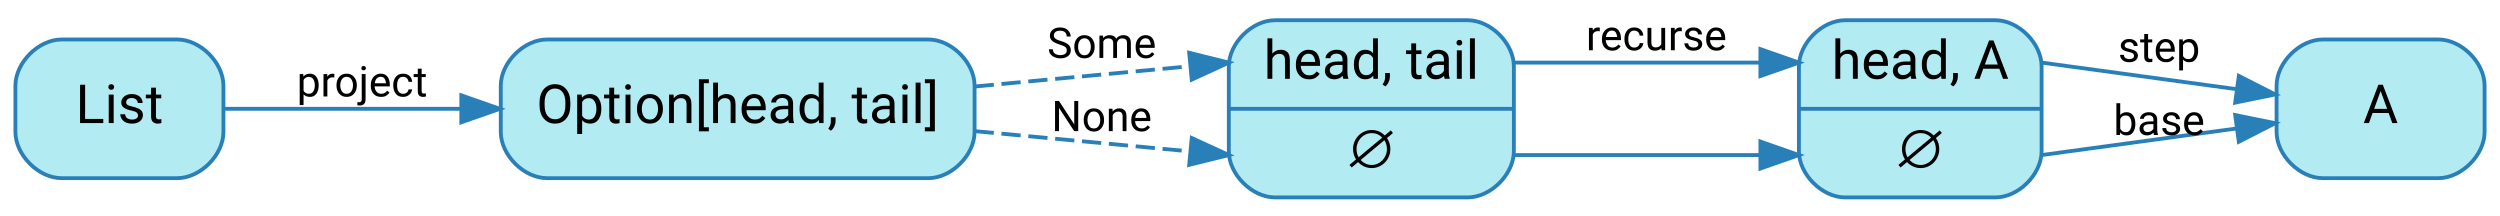
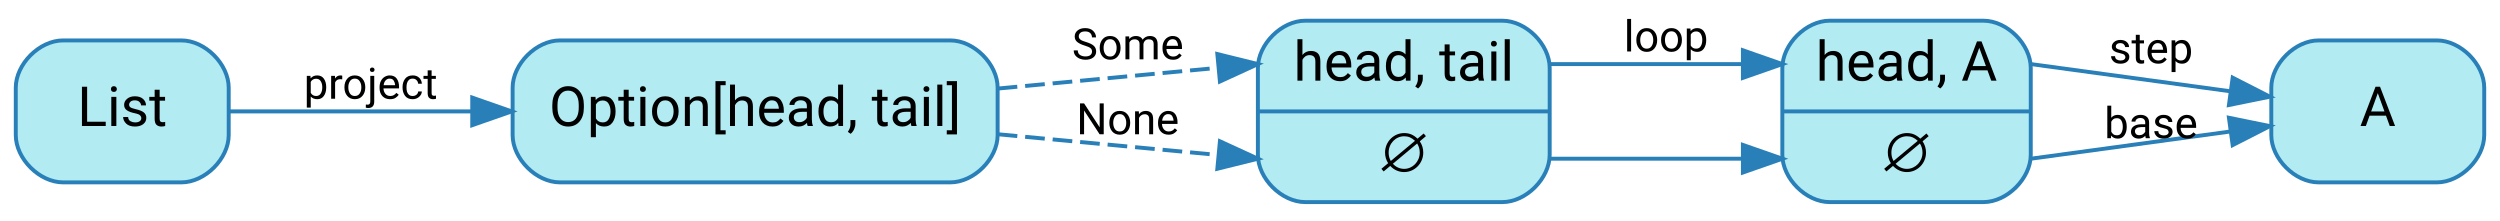
- <svg xmlns="http://www.w3.org/2000/svg" width="649pt" height="56pt" viewBox="0.00 0.00 649.00 55.50">
+ <svg xmlns="http://www.w3.org/2000/svg" width="634pt" height="56pt" viewBox="0.00 0.00 634.00 55.50">
  <g id="graph0" class="graph" transform="scale(1 1) rotate(0) translate(4 51.5)">
    <g id="node1" class="node">
      <path fill="#b2ebf2" stroke="#2980b9" d="M327,-.5C327,-.5 377,-.5 377,-.5 383,-.5 389,-6.5 389,-12.5 389,-12.5 389,-34.5 389,-34.5 389,-40.5 383,-46.5 377,-46.5 377,-46.5 327,-46.5 327,-46.5 321,-46.5 315,-40.5 315,-34.5 315,-34.5 315,-12.5 315,-12.5 315,-6.5 321,-.5 327,-.5" />
      <text text-anchor="middle" x="352" y="-31.3" font-family="Segoe UI,Roboto,Helvetica,Arial,sans-serif" font-size="14.00" fill="#000000">head, tail</text>
      <polyline fill="none" stroke="#2980b9" points="315,-23.5 389,-23.5 " />
      <text text-anchor="middle" x="352" y="-8.3" font-family="Segoe UI,Roboto,Helvetica,Arial,sans-serif" font-size="14.00" fill="#000000">∅</text>
    </g>
    <g id="node2" class="node">
-       <path fill="#b2ebf2" stroke="#2980b9" d="M475,-.5C475,-.5 514,-.5 514,-.5 520,-.5 526,-6.5 526,-12.5 526,-12.5 526,-34.5 526,-34.5 526,-40.5 520,-46.5 514,-46.5 514,-46.5 475,-46.5 475,-46.5 469,-46.5 463,-40.5 463,-34.5 463,-34.5 463,-12.5 463,-12.5 463,-6.5 469,-.5 475,-.5" />
-       <text text-anchor="middle" x="494.5" y="-31.3" font-family="Segoe UI,Roboto,Helvetica,Arial,sans-serif" font-size="14.00" fill="#000000">head, A</text>
-       <polyline fill="none" stroke="#2980b9" points="463,-23.5 526,-23.5 " />
-       <text text-anchor="middle" x="494.5" y="-8.3" font-family="Segoe UI,Roboto,Helvetica,Arial,sans-serif" font-size="14.00" fill="#000000">∅</text>
+       <path fill="#b2ebf2" stroke="#2980b9" d="M460,-.5C460,-.5 499,-.5 499,-.5 505,-.5 511,-6.5 511,-12.5 511,-12.5 511,-34.5 511,-34.5 511,-40.5 505,-46.5 499,-46.5 499,-46.5 460,-46.5 460,-46.5 454,-46.5 448,-40.5 448,-34.5 448,-34.5 448,-12.5 448,-12.5 448,-6.5 454,-.5 460,-.5" />
+       <text text-anchor="middle" x="479.5" y="-31.3" font-family="Segoe UI,Roboto,Helvetica,Arial,sans-serif" font-size="14.00" fill="#000000">head, A</text>
+       <polyline fill="none" stroke="#2980b9" points="448,-23.5 511,-23.5 " />
+       <text text-anchor="middle" x="479.5" y="-8.3" font-family="Segoe UI,Roboto,Helvetica,Arial,sans-serif" font-size="14.00" fill="#000000">∅</text>
    </g>
    <g id="edge4" class="edge">
-       <path fill="none" stroke="#2980b9" d="M389,-35.5C389,-35.5 432.377,-35.5 452.711,-35.5" />
-       <polygon fill="#2980b9" stroke="#2980b9" points="453,-39 463,-35.5 453,-32 453,-39" />
-       <text text-anchor="middle" x="426" y="-38.7" font-family="Segoe UI,Roboto,Helvetica,Arial,sans-serif" font-size="11.00" fill="#000000">recurse</text>
+       <path fill="none" stroke="#2980b9" d="M389,-35.5C389,-35.5 421.159,-35.5 437.991,-35.5" />
+       <polygon fill="#2980b9" stroke="#2980b9" points="438,-39 448,-35.5 438,-32 438,-39" />
+       <text text-anchor="middle" x="418.5" y="-38.7" font-family="Segoe UI,Roboto,Helvetica,Arial,sans-serif" font-size="11.00" fill="#000000">loop</text>
    </g>
    <g id="edge5" class="edge">
-       <path fill="none" stroke="#2980b9" d="M389,-11.5C389,-11.5 432.377,-11.5 452.711,-11.5" />
-       <polygon fill="#2980b9" stroke="#2980b9" points="453,-15 463,-11.5 453,-8 453,-15" />
+       <path fill="none" stroke="#2980b9" d="M389,-11.5C389,-11.5 421.159,-11.5 437.991,-11.5" />
+       <polygon fill="#2980b9" stroke="#2980b9" points="438,-15 448,-11.5 438,-8 438,-15" />
    </g>
    <g id="node5" class="node">
-       <path fill="#b2ebf2" stroke="#2980b9" d="M629,-41.5C629,-41.5 599,-41.5 599,-41.5 593,-41.5 587,-35.5 587,-29.5 587,-29.5 587,-17.5 587,-17.5 587,-11.5 593,-5.5 599,-5.5 599,-5.5 629,-5.5 629,-5.5 635,-5.5 641,-11.5 641,-17.5 641,-17.5 641,-29.5 641,-29.5 641,-35.5 635,-41.5 629,-41.5" />
-       <text text-anchor="middle" x="614" y="-19.8" font-family="Segoe UI,Roboto,Helvetica,Arial,sans-serif" font-size="14.00" fill="#000000">A</text>
+       <path fill="#b2ebf2" stroke="#2980b9" d="M614,-41.5C614,-41.5 584,-41.5 584,-41.5 578,-41.5 572,-35.5 572,-29.5 572,-29.5 572,-17.5 572,-17.5 572,-11.5 578,-5.5 584,-5.5 584,-5.5 614,-5.5 614,-5.5 620,-5.5 626,-11.5 626,-17.5 626,-17.5 626,-29.5 626,-29.5 626,-35.5 620,-41.5 614,-41.5" />
+       <text text-anchor="middle" x="599" y="-19.8" font-family="Segoe UI,Roboto,Helvetica,Arial,sans-serif" font-size="14.00" fill="#000000">A</text>
    </g>
    <g id="edge6" class="edge">
-       <path fill="none" stroke="#2980b9" d="M526,-35.5C526,-35.5 552.648,-31.866 576.616,-28.598" />
-       <polygon fill="#2980b9" stroke="#2980b9" points="577.203,-32.05 586.639,-27.231 576.257,-25.114 577.203,-32.05" />
-       <text text-anchor="middle" x="556.5" y="-35.7" font-family="Segoe UI,Roboto,Helvetica,Arial,sans-serif" font-size="11.00" fill="#000000">step</text>
+       <path fill="none" stroke="#2980b9" d="M511,-35.5C511,-35.5 537.648,-31.866 561.616,-28.598" />
+       <polygon fill="#2980b9" stroke="#2980b9" points="562.203,-32.05 571.639,-27.231 561.257,-25.114 562.203,-32.05" />
+       <text text-anchor="middle" x="541.5" y="-35.7" font-family="Segoe UI,Roboto,Helvetica,Arial,sans-serif" font-size="11.00" fill="#000000">step</text>
    </g>
    <g id="edge7" class="edge">
-       <path fill="none" stroke="#2980b9" d="M526,-11.5C526,-11.5 552.648,-15.134 576.616,-18.402" />
-       <polygon fill="#2980b9" stroke="#2980b9" points="576.257,-21.886 586.639,-19.769 577.203,-14.95 576.257,-21.886" />
-       <text text-anchor="middle" x="556.5" y="-16.7" font-family="Segoe UI,Roboto,Helvetica,Arial,sans-serif" font-size="11.00" fill="#000000">base</text>
+       <path fill="none" stroke="#2980b9" d="M511,-11.5C511,-11.5 537.648,-15.134 561.616,-18.402" />
+       <polygon fill="#2980b9" stroke="#2980b9" points="561.257,-21.886 571.639,-19.769 562.203,-14.95 561.257,-21.886" />
+       <text text-anchor="middle" x="541.5" y="-16.7" font-family="Segoe UI,Roboto,Helvetica,Arial,sans-serif" font-size="11.00" fill="#000000">base</text>
    </g>
    <g id="node3" class="node">
      <path fill="#b2ebf2" stroke="#2980b9" d="M237,-41.5C237,-41.5 138,-41.5 138,-41.5 132,-41.5 126,-35.5 126,-29.5 126,-29.5 126,-17.5 126,-17.5 126,-11.5 132,-5.5 138,-5.5 138,-5.5 237,-5.5 237,-5.5 243,-5.5 249,-11.5 249,-17.5 249,-17.5 249,-29.5 249,-29.5 249,-35.5 243,-41.5 237,-41.5" />
      <text text-anchor="middle" x="187.5" y="-19.8" font-family="Segoe UI,Roboto,Helvetica,Arial,sans-serif" font-size="14.00" fill="#000000">Option[head, tail]</text>
    </g>
    <g id="edge2" class="edge">
      <path fill="none" stroke="#2980b9" stroke-dasharray="5,2" d="M249.009,-29.289C270.66,-31.327 292.657,-33.397 304.992,-34.558" />
      <polygon fill="#2980b9" stroke="#2980b9" points="304.716,-38.047 315,-35.5 305.372,-31.078 304.716,-38.047" />
      <text text-anchor="middle" x="282" y="-36.7" font-family="Segoe UI,Roboto,Helvetica,Arial,sans-serif" font-size="11.00" fill="#000000">Some</text>
    </g>
    <g id="edge3" class="edge">
      <path fill="none" stroke="#2980b9" stroke-dasharray="5,2" d="M249.009,-17.711C270.66,-15.673 292.657,-13.603 304.992,-12.442" />
      <polygon fill="#2980b9" stroke="#2980b9" points="305.372,-15.922 315,-11.5 304.716,-8.953 305.372,-15.922" />
      <text text-anchor="middle" x="282" y="-17.7" font-family="Segoe UI,Roboto,Helvetica,Arial,sans-serif" font-size="11.00" fill="#000000">None</text>
    </g>
    <g id="node4" class="node">
      <path fill="#b2ebf2" stroke="#2980b9" d="M42,-41.5C42,-41.5 12,-41.5 12,-41.5 6,-41.5 0,-35.5 0,-29.5 0,-29.5 0,-17.5 0,-17.5 0,-11.5 6,-5.5 12,-5.5 12,-5.5 42,-5.5 42,-5.5 48,-5.5 54,-11.5 54,-17.5 54,-17.5 54,-29.5 54,-29.5 54,-35.5 48,-41.5 42,-41.5" />
      <text text-anchor="middle" x="27" y="-19.8" font-family="Segoe UI,Roboto,Helvetica,Arial,sans-serif" font-size="14.00" fill="#000000">List</text>
    </g>
    <g id="edge1" class="edge">
      <path fill="none" stroke="#2980b9" d="M54.227,-23.5C71.135,-23.5 93.728,-23.5 115.503,-23.5" />
      <polygon fill="#2980b9" stroke="#2980b9" points="115.76,-27 125.76,-23.5 115.76,-20 115.76,-27" />
      <text text-anchor="middle" x="90" y="-26.7" font-family="Segoe UI,Roboto,Helvetica,Arial,sans-serif" font-size="11.00" fill="#000000">project</text>
    </g>
  </g>
</svg>
